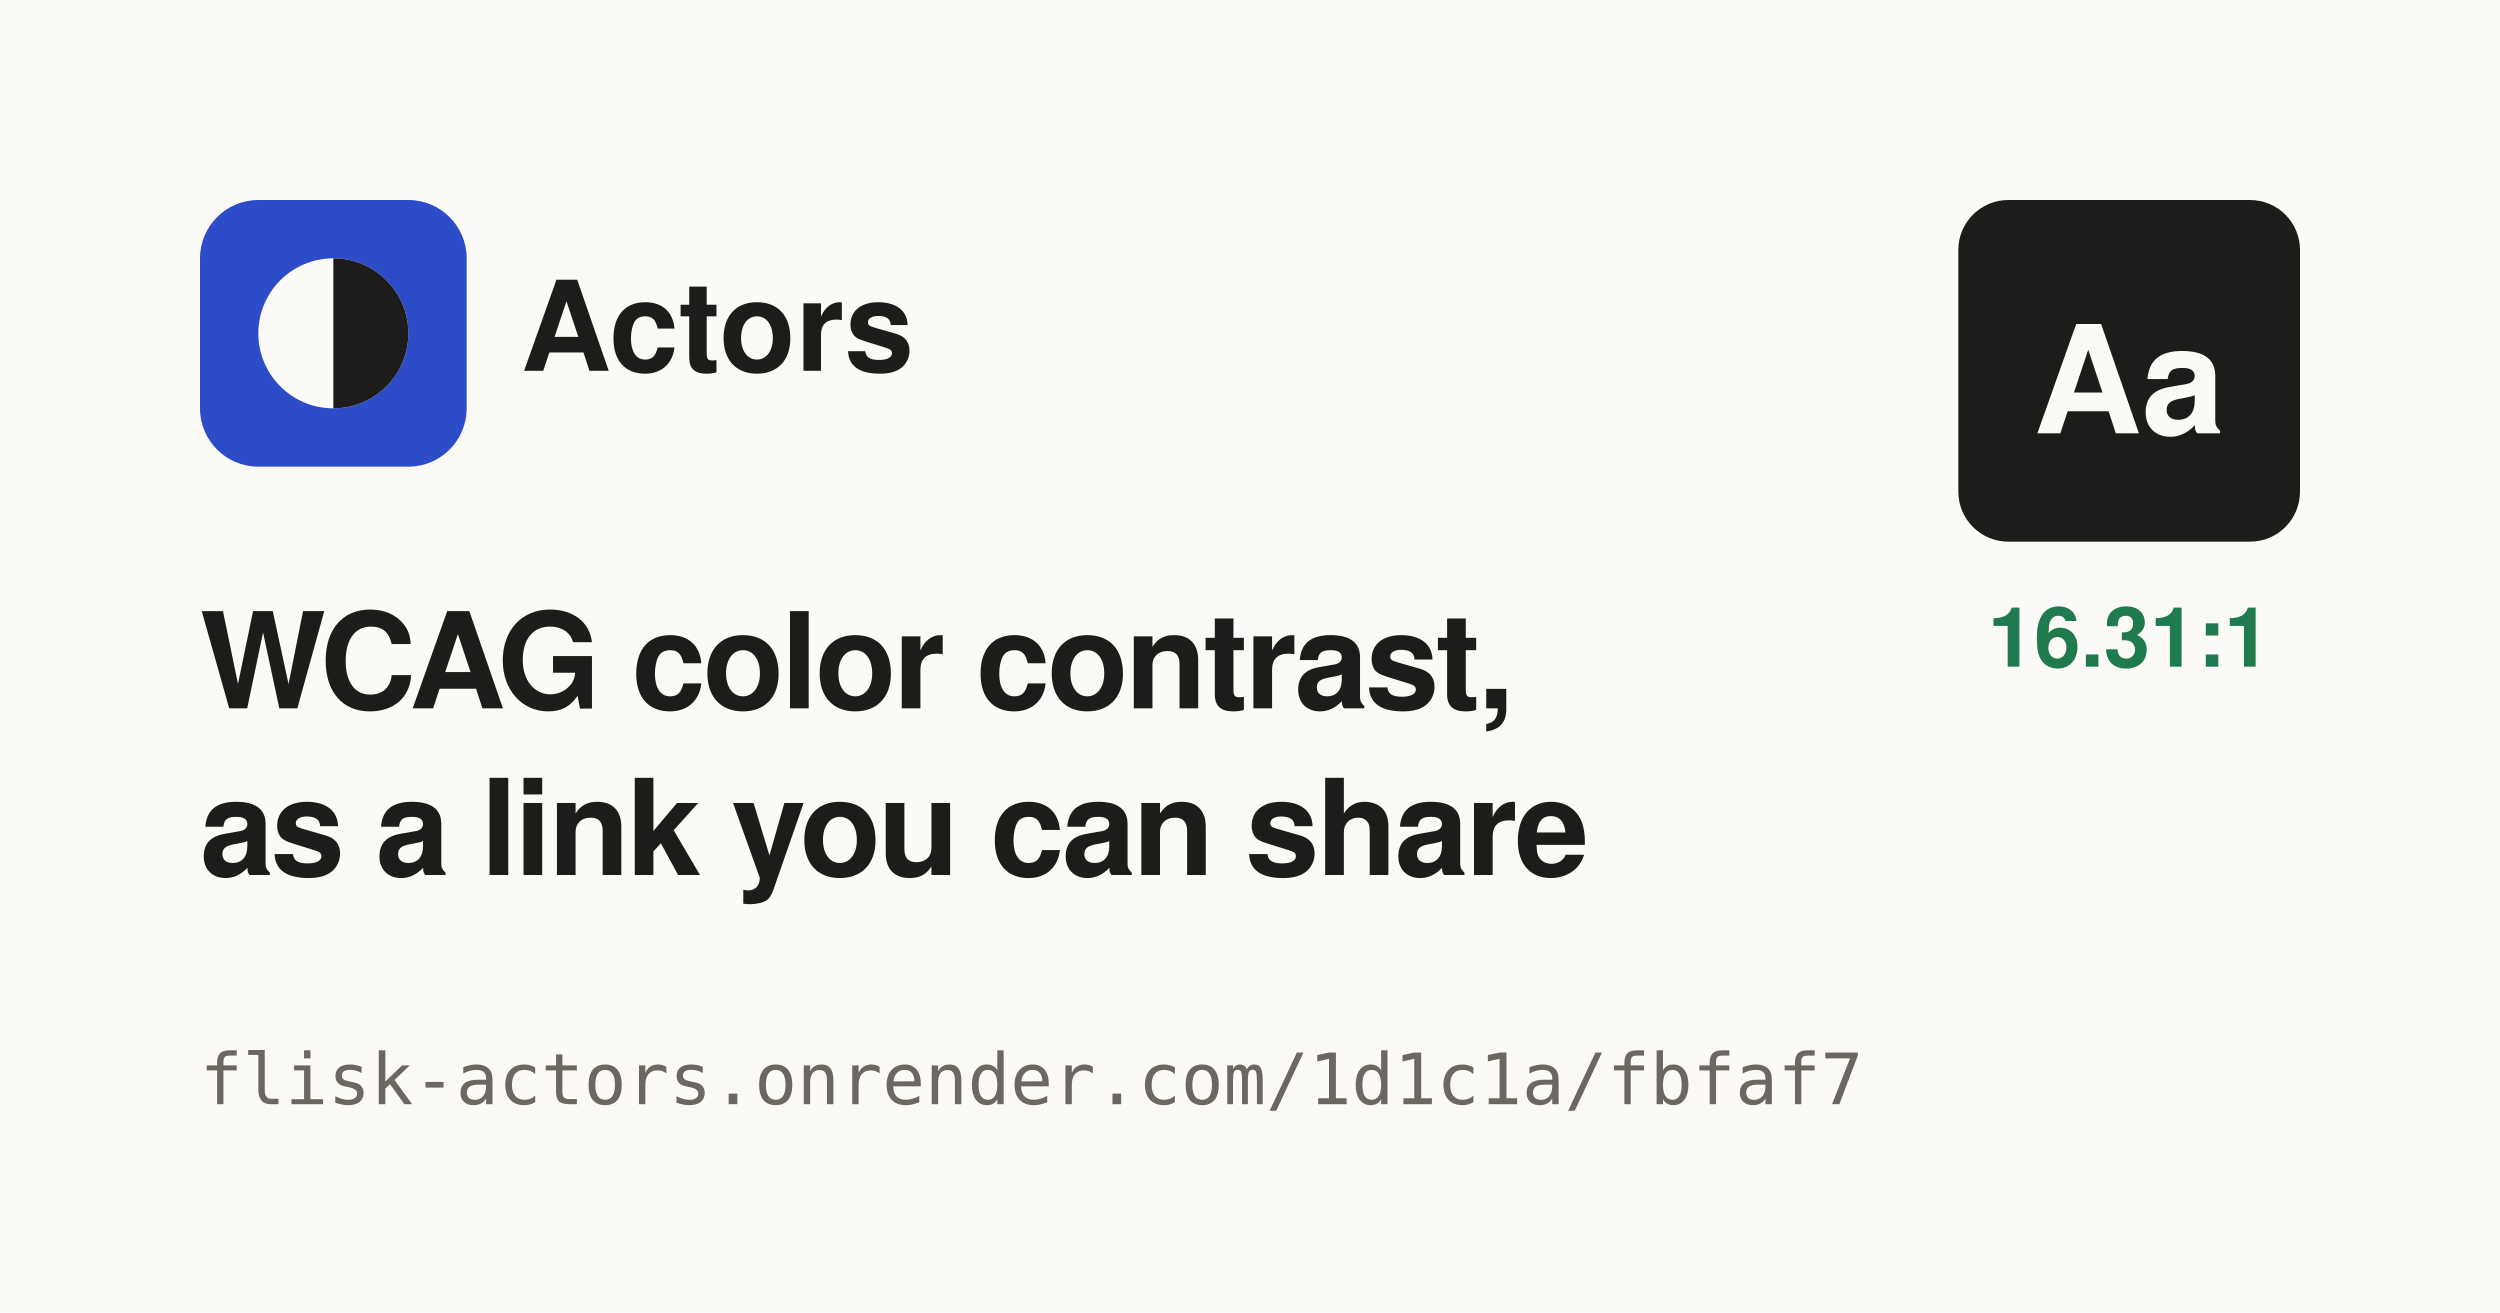
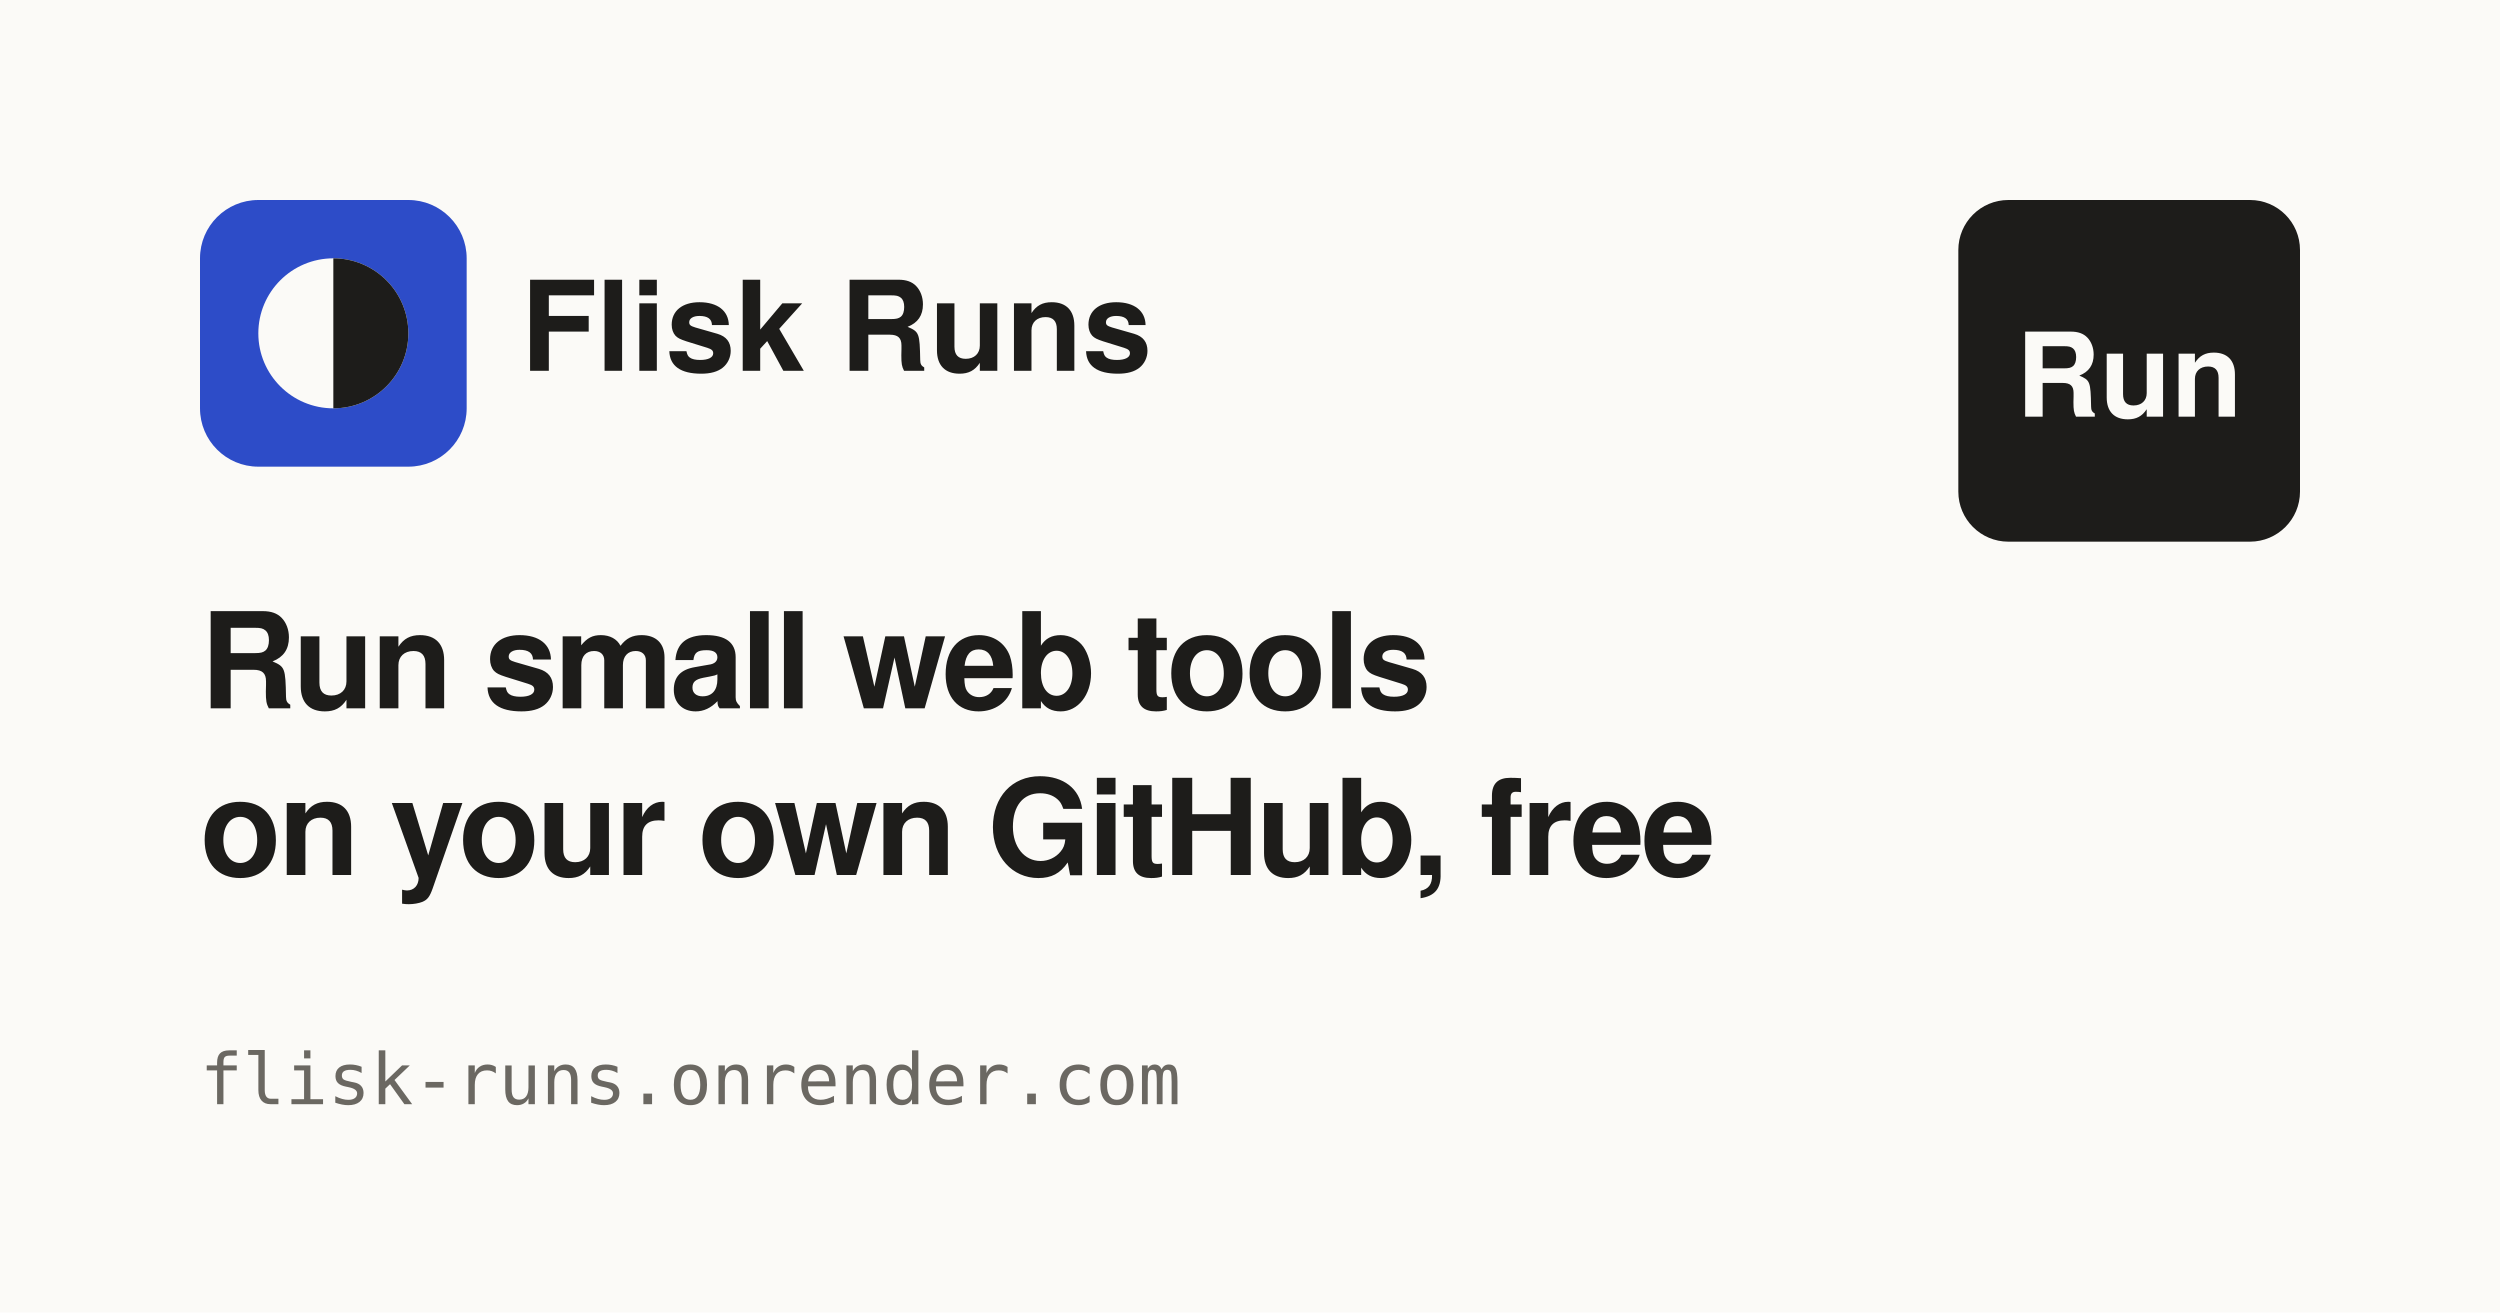
- <svg xmlns="http://www.w3.org/2000/svg" width="1200" height="630" viewBox="0 0 1200 630" role="img" aria-label="Actors: WCAG color contrast, as a link you can share">
+ <svg xmlns="http://www.w3.org/2000/svg" width="1200" height="630" viewBox="0 0 1200 630" role="img" aria-label="Flisk Runs: Run small web tools on your own GitHub, free">
  <rect width="1200" height="630" fill="#fbfaf7" />
  <g transform="translate(96 96) scale(2)">
    <rect width="64" height="64" rx="14" fill="#2d4cc8" />
    <circle cx="32" cy="32" r="18" fill="#fbfaf7" />
    <path d="M32 14a18 18 0 0 1 0 36z" fill="#1d1c1a" />
  </g>
-   <text x="250" y="178" font-family="-apple-system, 'Segoe UI', Helvetica, Arial, sans-serif" font-size="60" font-weight="800" fill="#1d1c1a">Actors</text>
-   <text x="96" y="340" font-family="-apple-system, 'Segoe UI', Helvetica, Arial, sans-serif" font-size="64" font-weight="800" fill="#1d1c1a" letter-spacing="-1.5">WCAG color contrast,</text>
-   <text x="96" y="420" font-family="-apple-system, 'Segoe UI', Helvetica, Arial, sans-serif" font-size="64" font-weight="800" fill="#1d1c1a" letter-spacing="-1.5">as a link you can share</text>
-   <text x="96" y="530" font-family="ui-monospace, Menlo, monospace" font-size="34" fill="#6b6862">flisk-actors.onrender.com/1d1c1a/fbfaf7</text>
+   <text x="250" y="178" font-family="-apple-system, 'Segoe UI', Helvetica, Arial, sans-serif" font-size="60" font-weight="800" fill="#1d1c1a">Flisk Runs</text>
+   <text x="96" y="340" font-family="-apple-system, 'Segoe UI', Helvetica, Arial, sans-serif" font-size="64" font-weight="800" fill="#1d1c1a" letter-spacing="-1.5">Run small web tools</text>
+   <text x="96" y="420" font-family="-apple-system, 'Segoe UI', Helvetica, Arial, sans-serif" font-size="64" font-weight="800" fill="#1d1c1a" letter-spacing="-1.5">on your own GitHub, free</text>
+   <text x="96" y="530" font-family="ui-monospace, Menlo, monospace" font-size="34" fill="#6b6862">flisk-runs.onrender.com</text>
  <g transform="translate(940 96)">
    <rect width="164" height="164" rx="24" fill="#1d1c1a" />
-     <text x="82" y="112" text-anchor="middle" font-family="-apple-system, 'Segoe UI', Helvetica, Arial, sans-serif" font-size="72" font-weight="800" fill="#fbfaf7">Aa</text>
+     <text x="82" y="104" text-anchor="middle" font-family="-apple-system, 'Segoe UI', Helvetica, Arial, sans-serif" font-size="56" font-weight="800" fill="#fbfaf7">Run</text>
  </g>
-   <text x="1022" y="320" text-anchor="middle" font-family="-apple-system, 'Segoe UI', Helvetica, Arial, sans-serif" font-size="40" font-weight="800" fill="#1f7a4d">16.31:1</text>
</svg>
